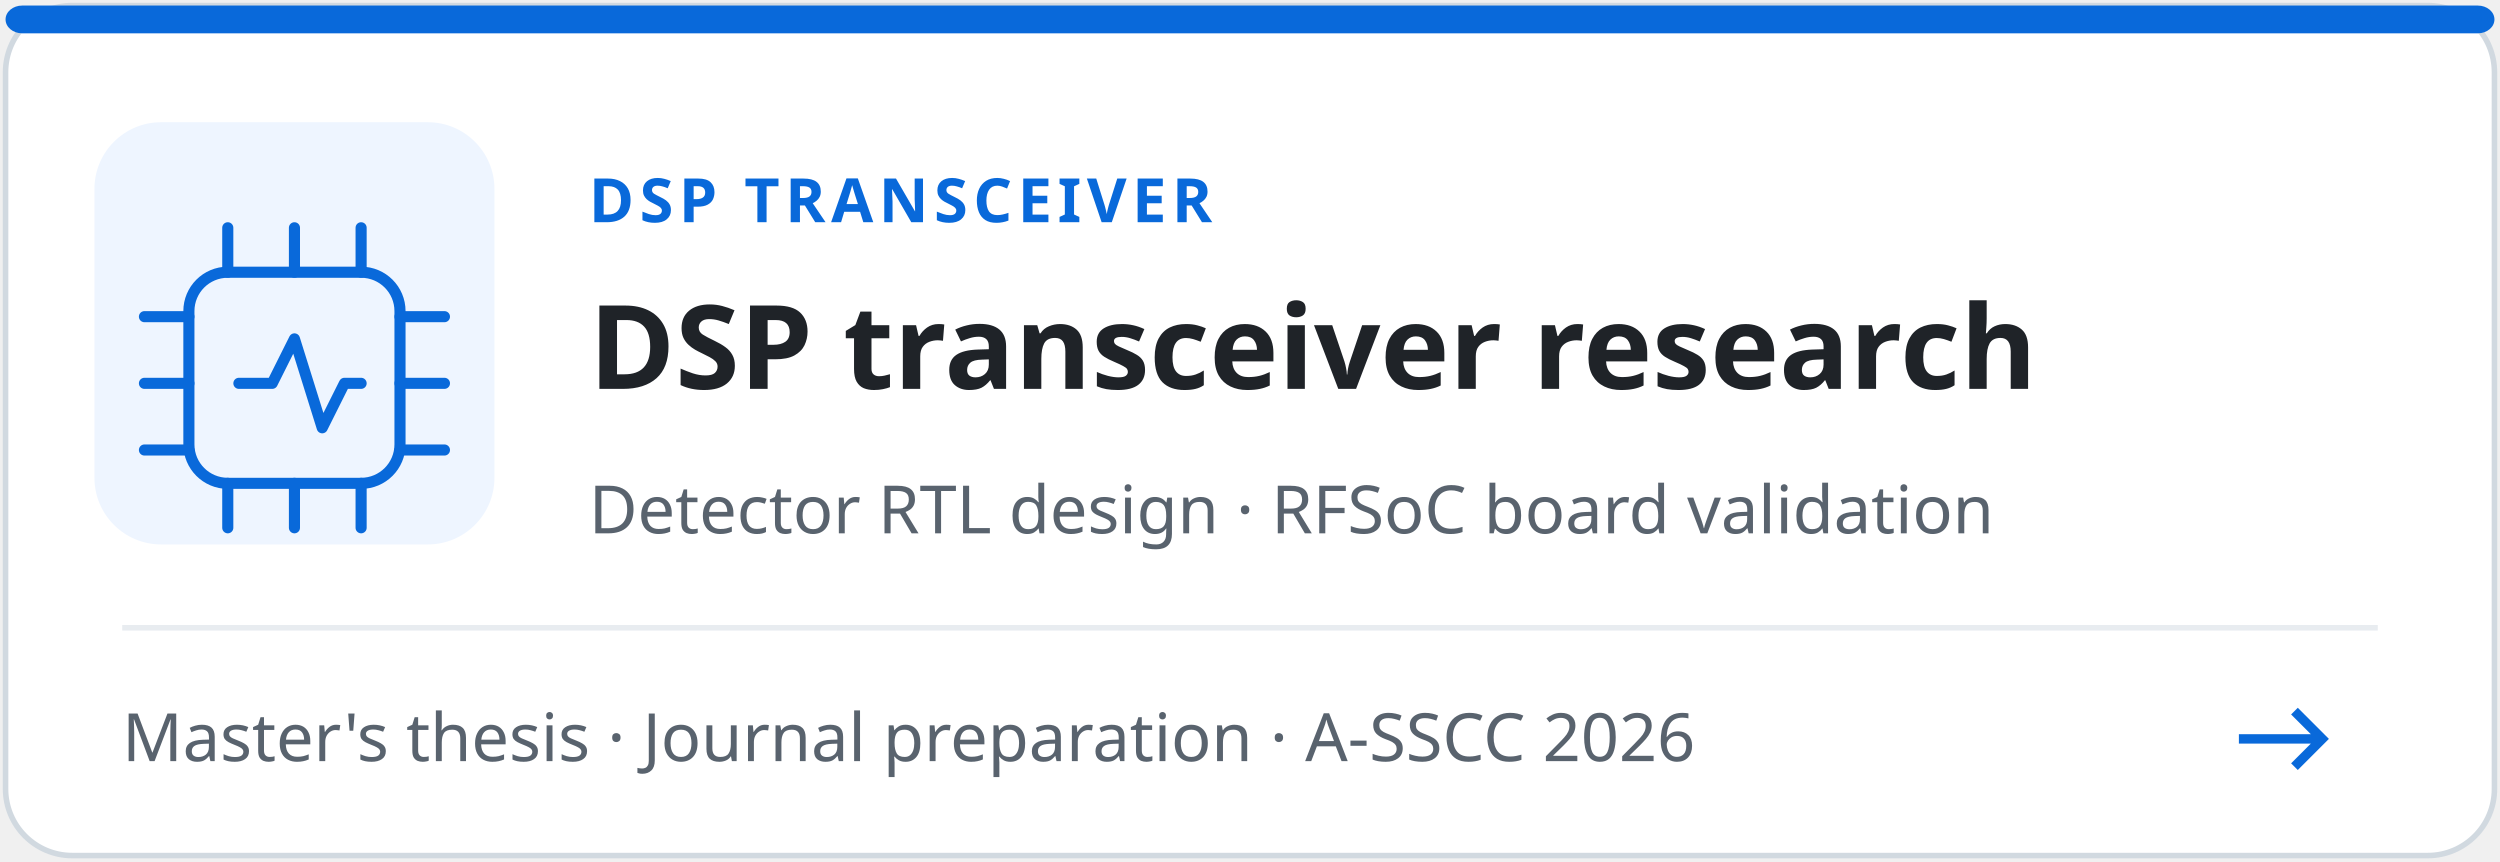
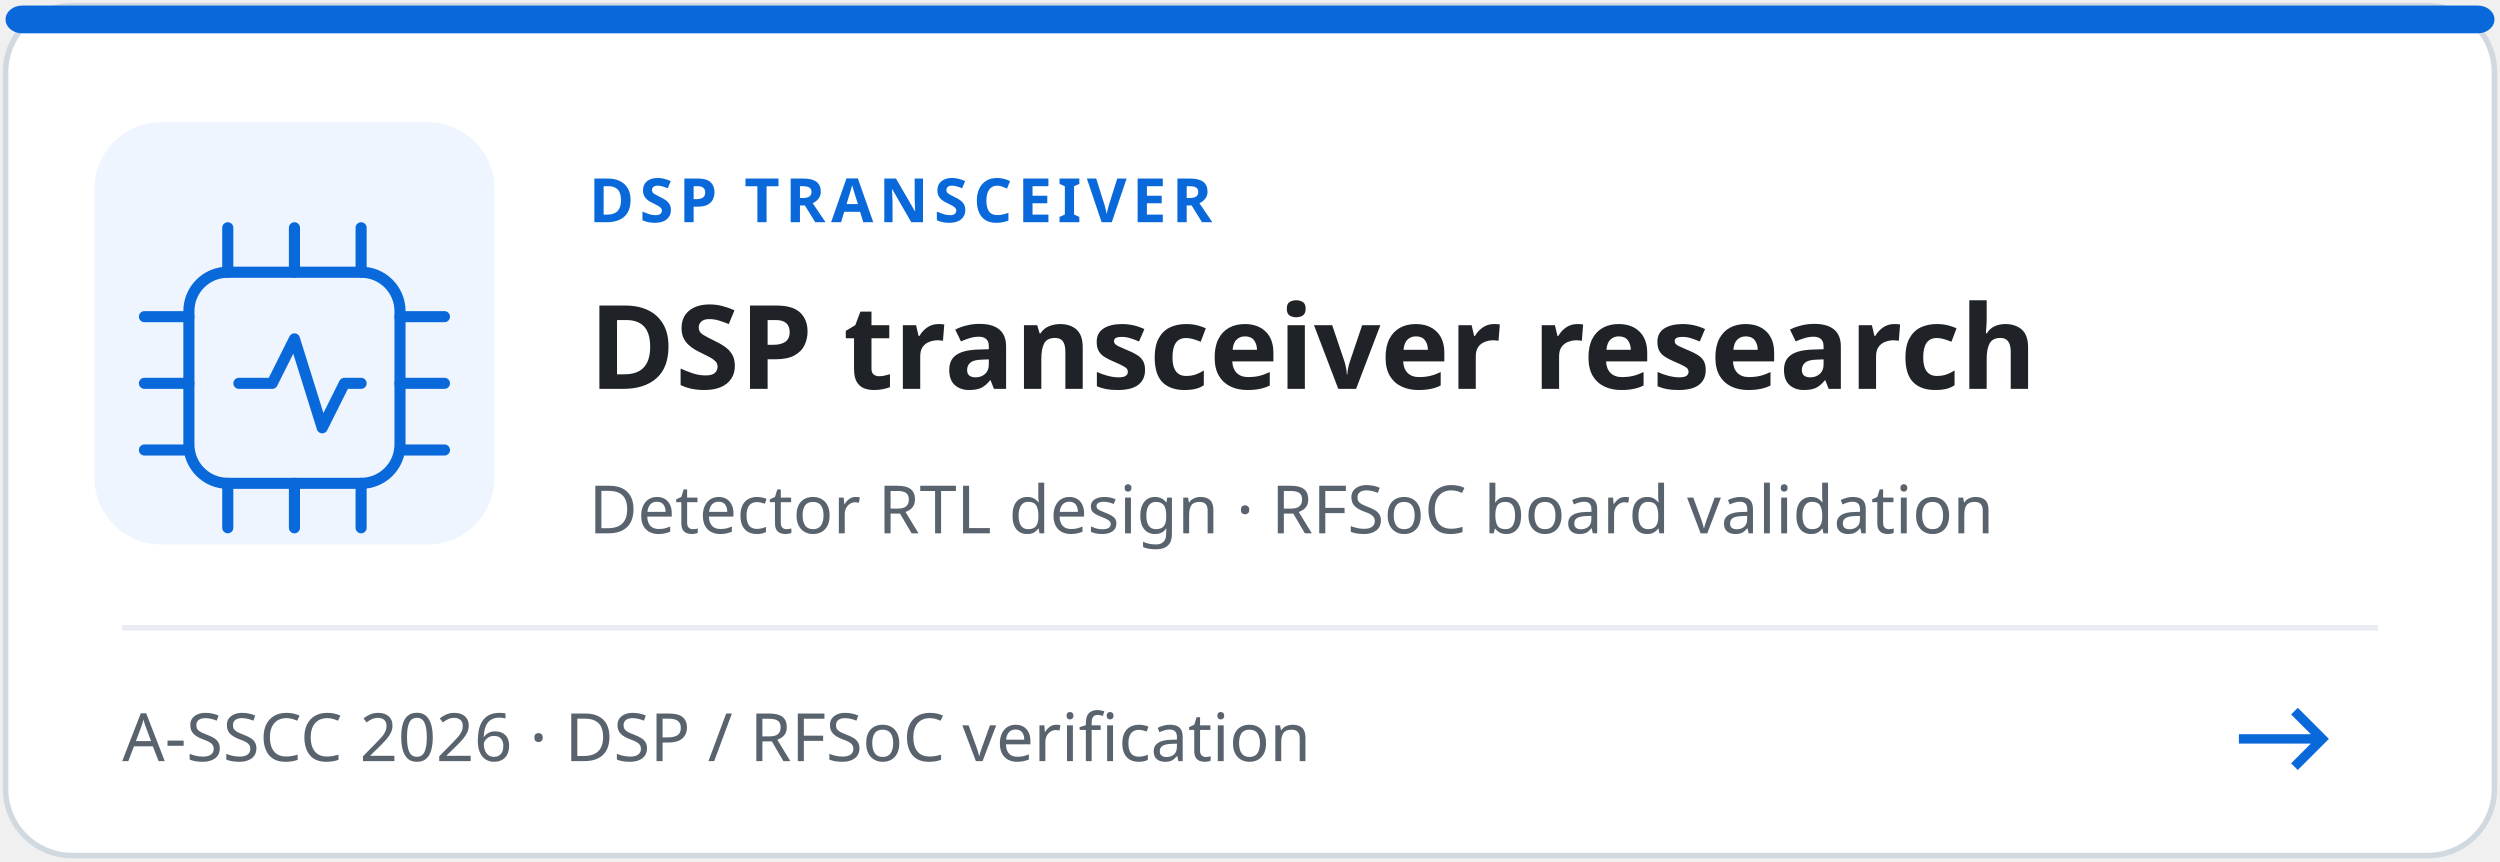
<svg xmlns="http://www.w3.org/2000/svg" width="450" height="155" viewBox="0 0 450 155" role="img" aria-label="DSP transceiver research">
  <g font-family="Malgun Gothic, Apple SD Gothic Neo, Segoe UI, sans-serif">
    <rect x="1" y="1" width="448" height="153" rx="12" fill="#ffffff" stroke="#d1d9e0" />
    <rect x="1" y="1" width="448" height="5" rx="3" fill="#0969da" />
    <rect x="17" y="22" width="72" height="76" rx="12" fill="#eef5ff" />
    <g transform="translate(16 19)" fill="none" stroke="#0969da" stroke-width="2" stroke-linecap="round" stroke-linejoin="round">
      <rect x="18" y="30" width="38" height="38" rx="7" />
      <path d="M25 22v8m12-8v8m12-8v8M25 68v8m12-8v8m12-8v8M10 38h8m-8 12h8m-8 12h8m38-24h8m-8 12h8m-8 12h8" />
      <path d="M27 50h6l4-8 5 16 4-8h3" />
    </g>
    <text x="106" y="40" font-size="11" font-weight="700" fill="#0969da" letter-spacing="1">DSP TRANSCEIVER</text>
    <text x="106" y="70" font-size="21" font-weight="700" fill="#1f2328">DSP transceiver research</text>
    <text x="106" y="96" font-size="12" fill="#59636e">Detector RTL design · RFSoC board validation</text>
    <path d="M22 113H428" stroke="#e8ecf0" />
-     <text x="22" y="137" font-size="12" fill="#59636e">Master's thesis · Journal preparation · A-SSCC 2026</text>
+     <text x="22" y="137" font-size="12" fill="#59636e">A-SSCC 2026 · DSP / RFSoC verification</text>
    <path d="M413 128l5 5-5 5m-10-5h15" stroke="#0969da" stroke-width="1.7" fill="none" />
  </g>
</svg>
